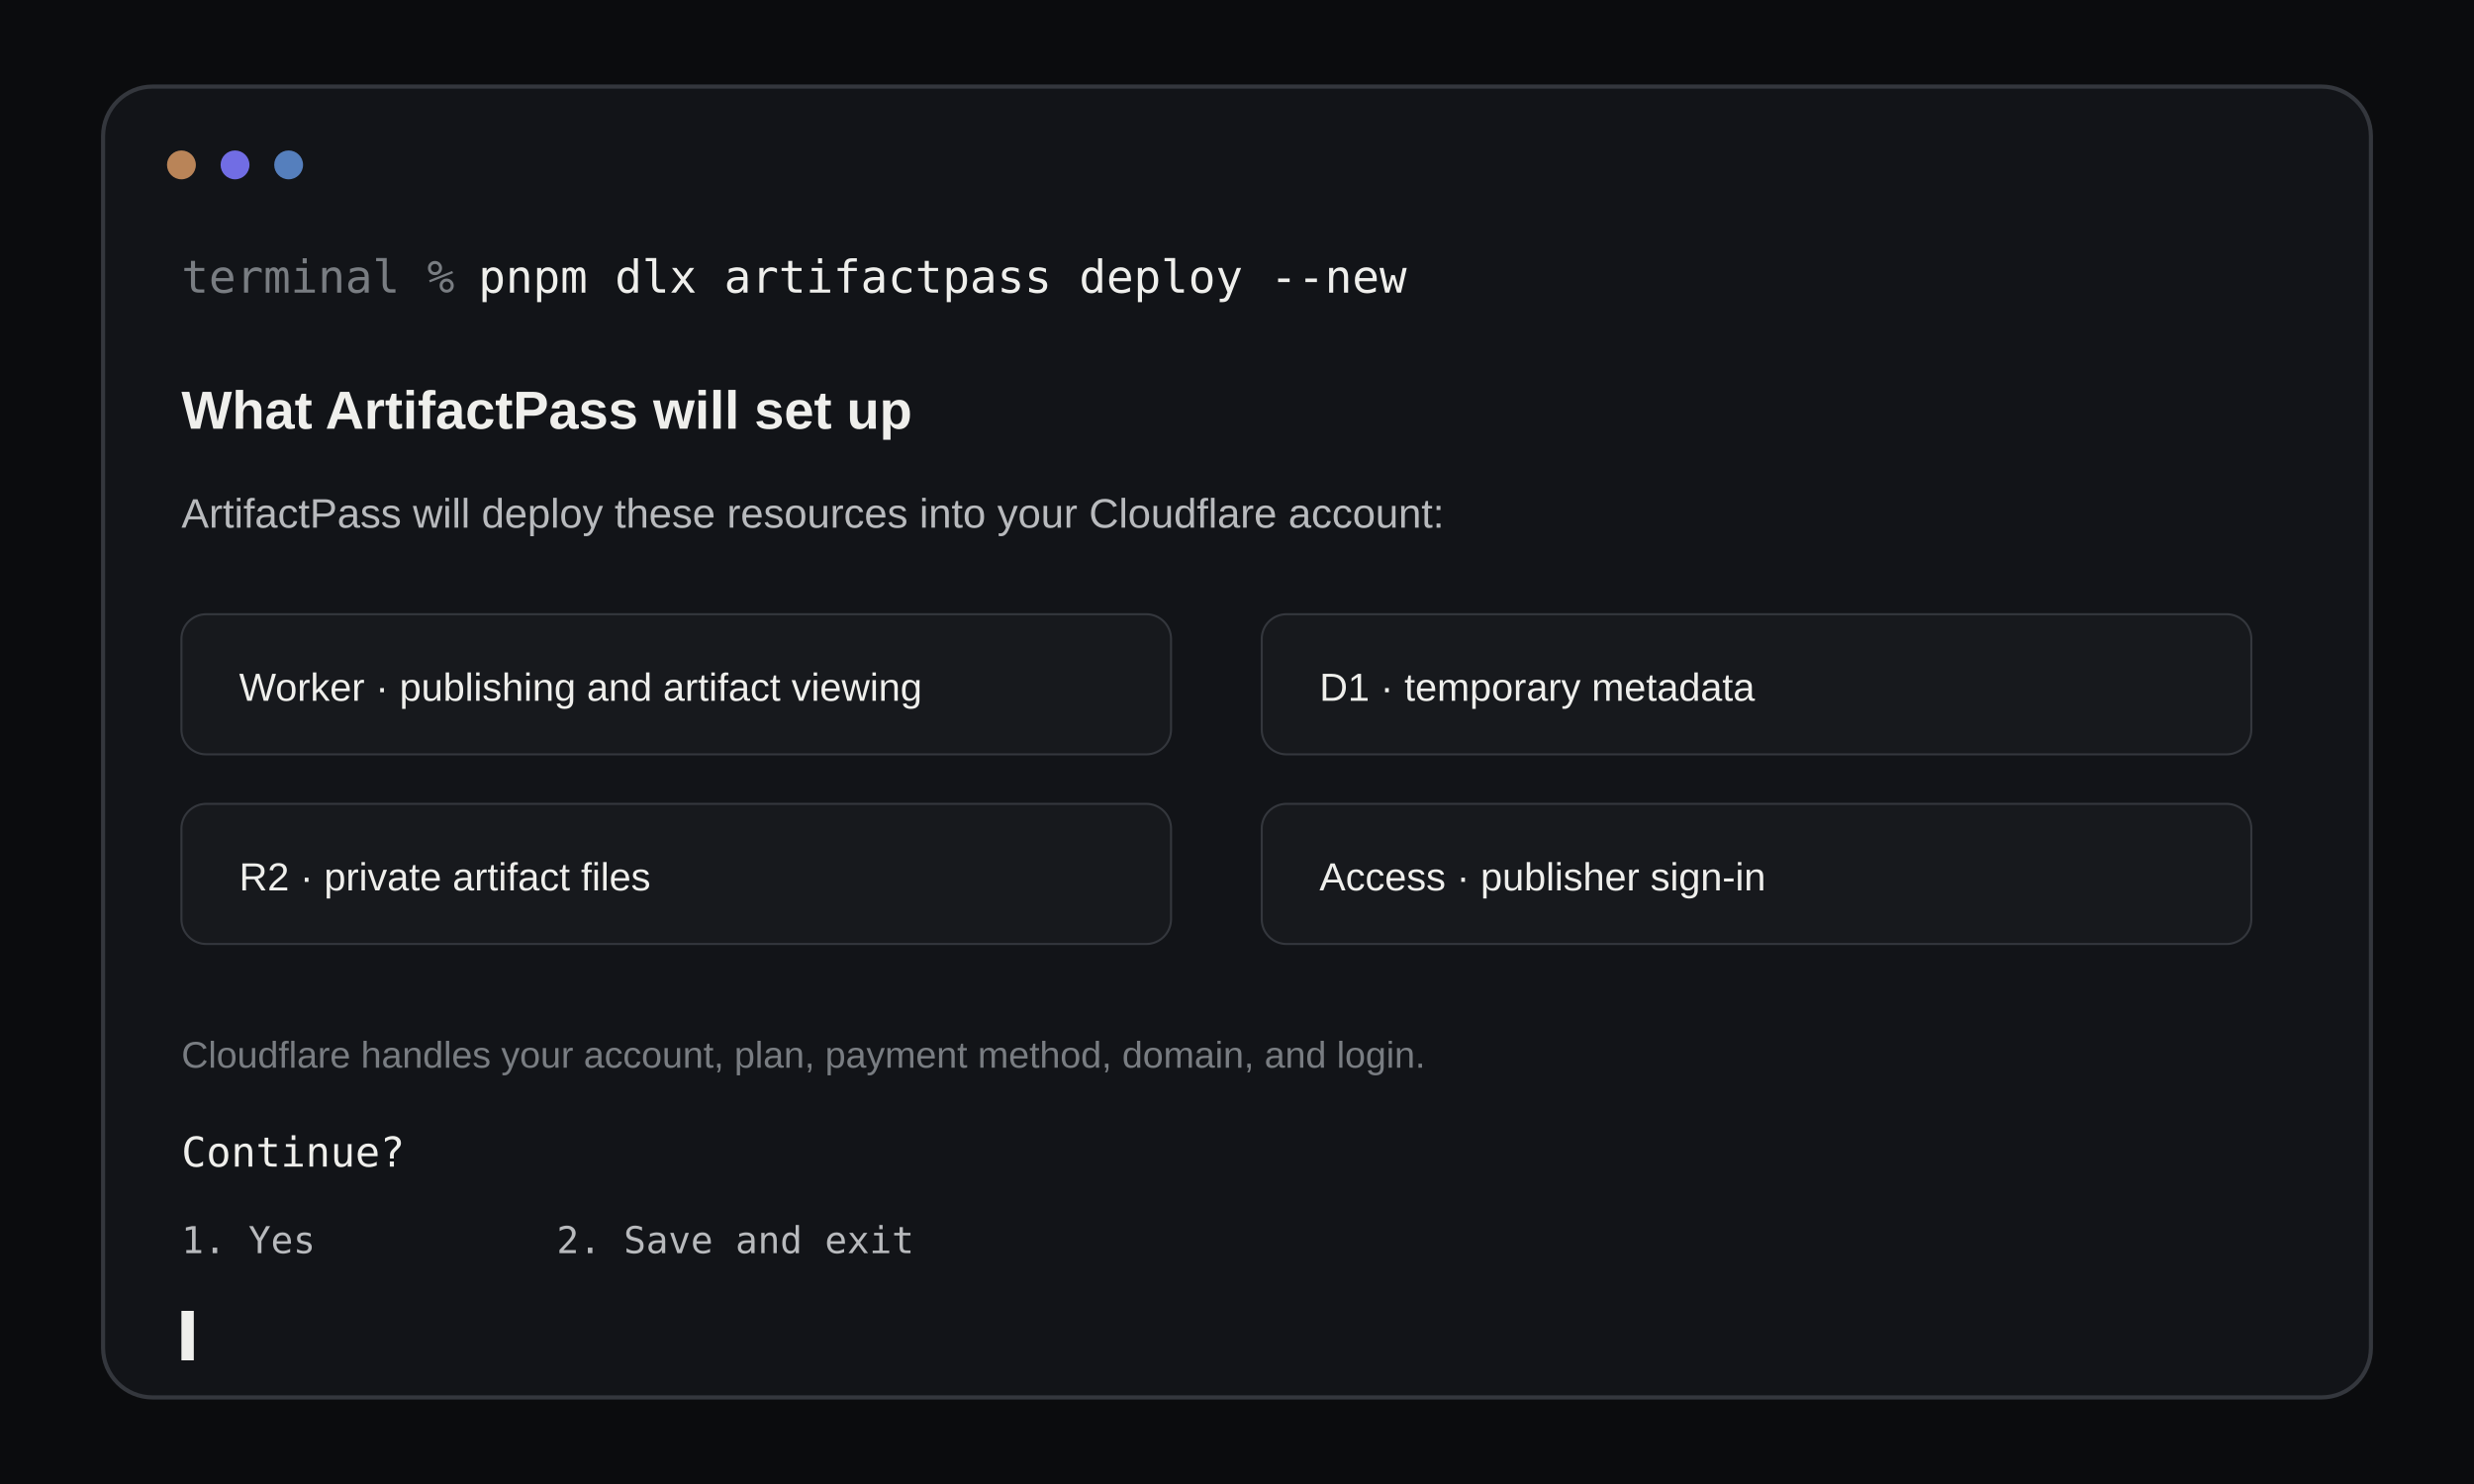
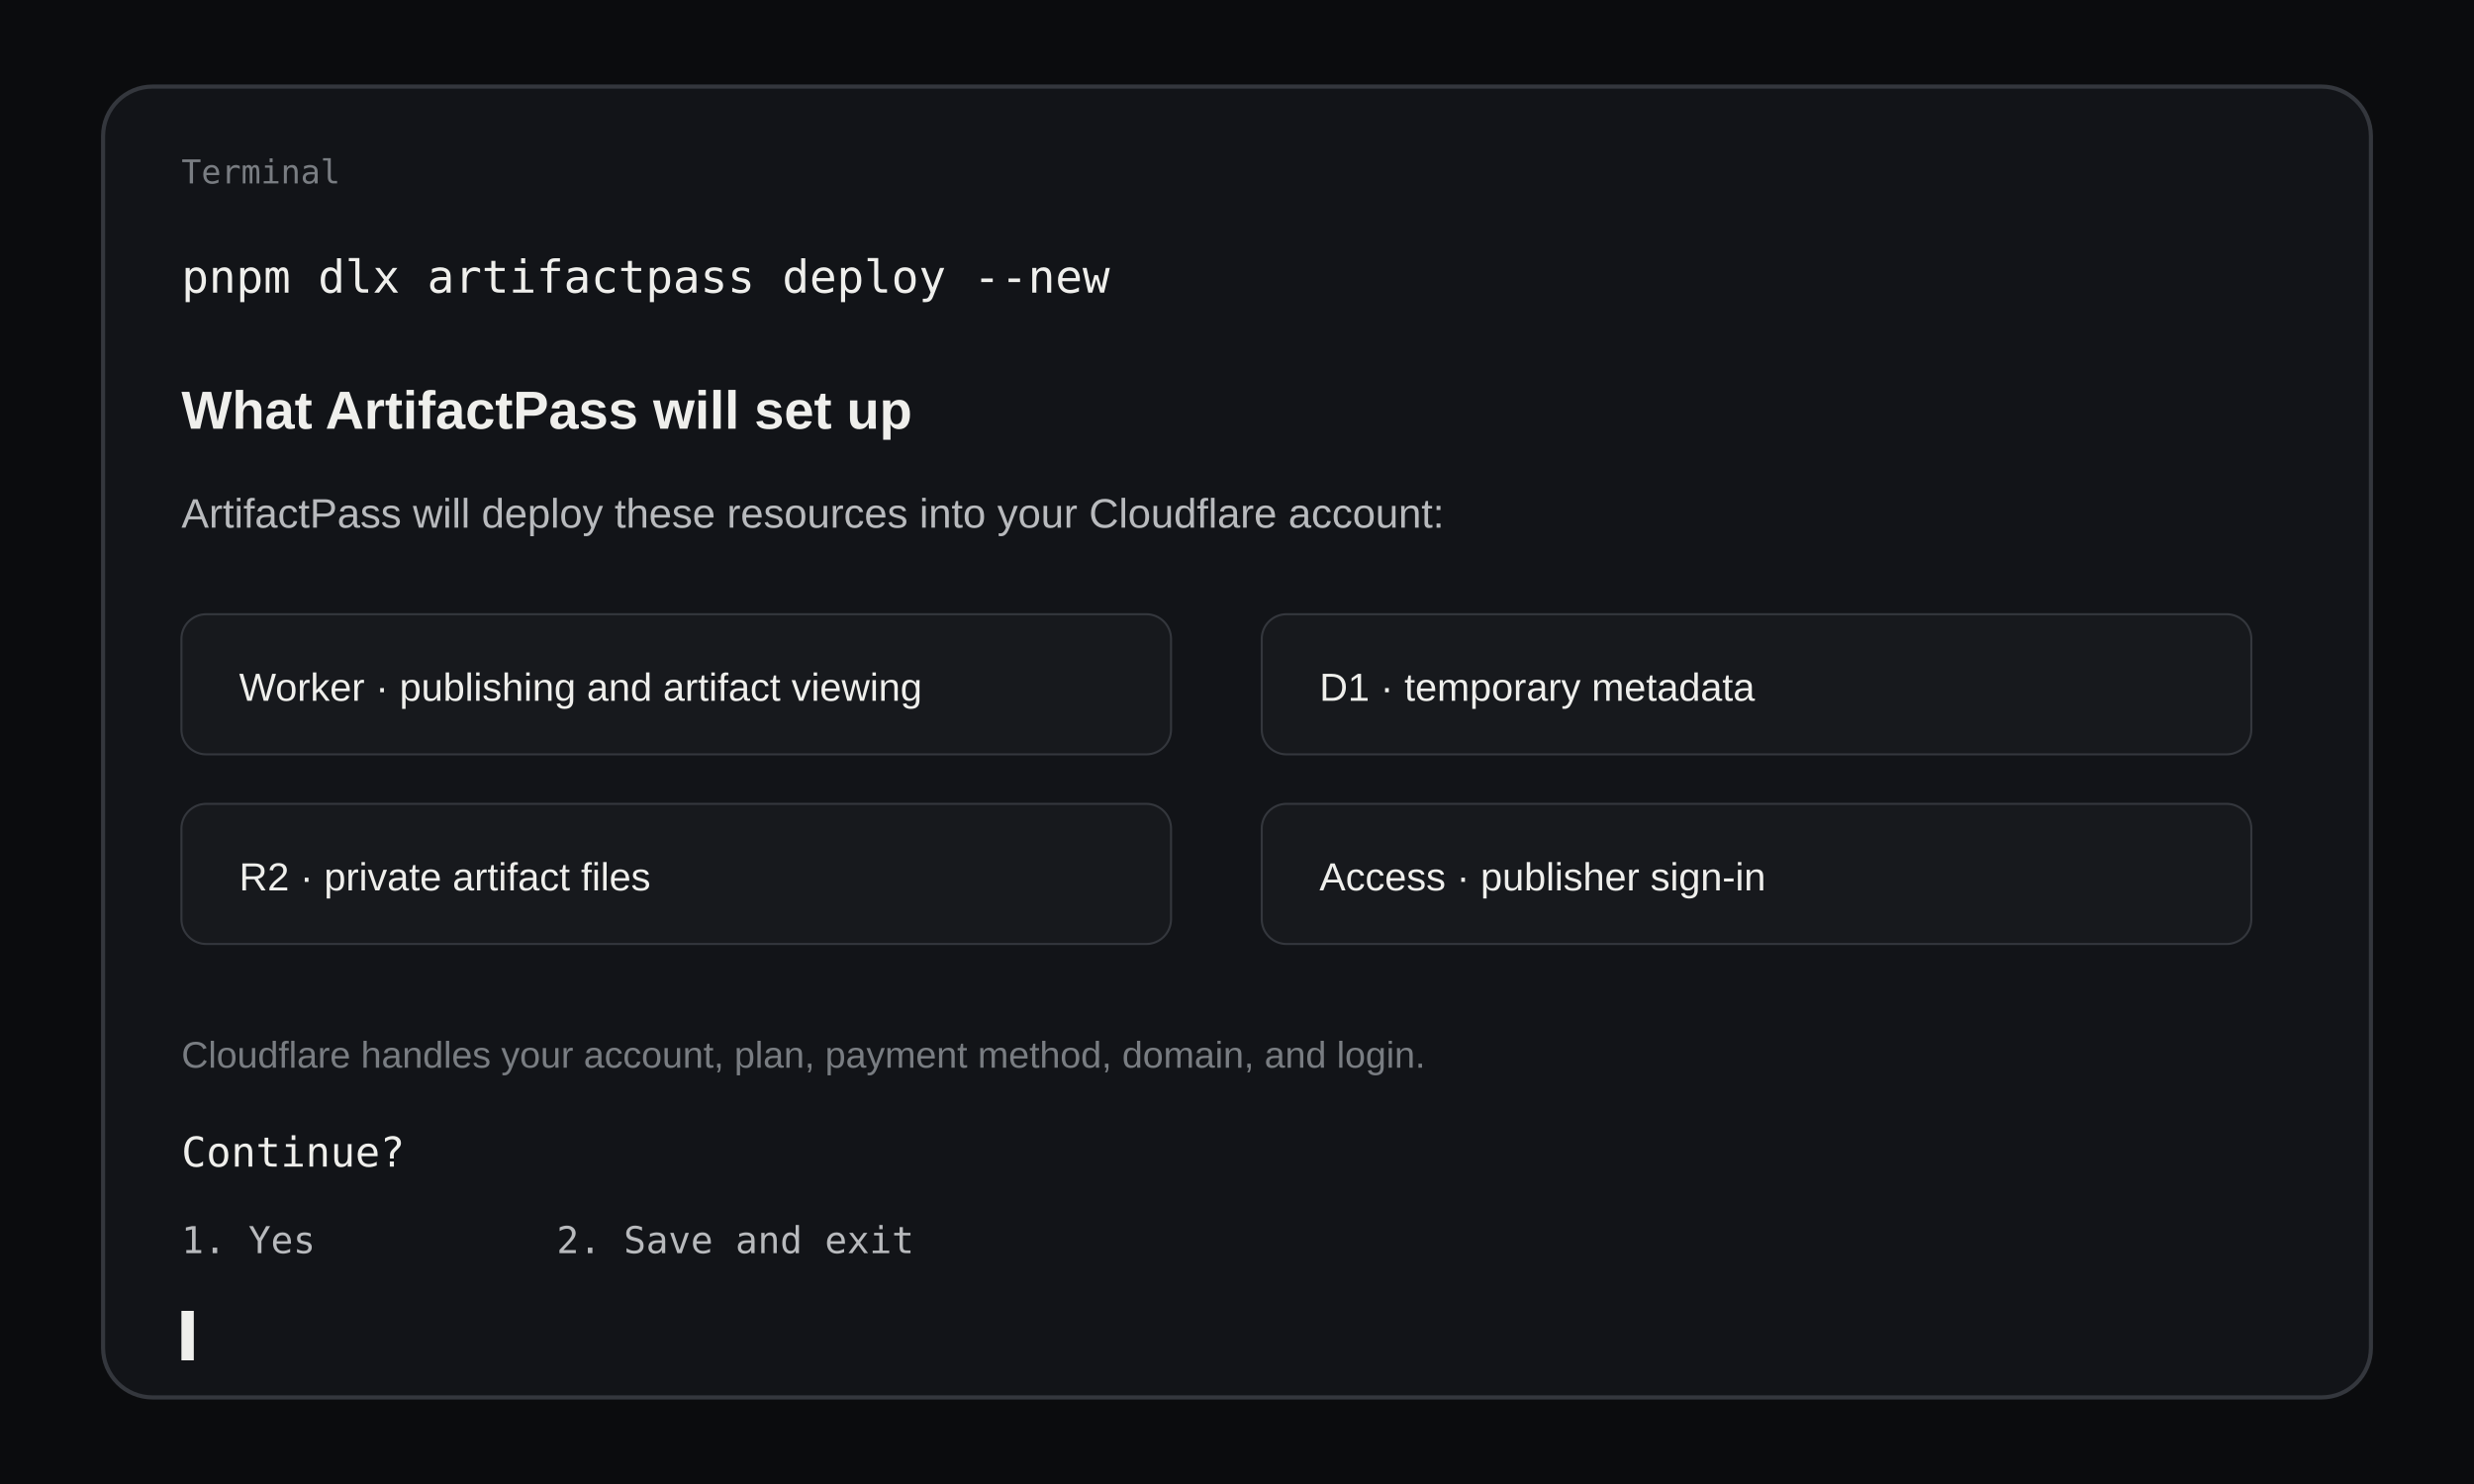
<svg xmlns="http://www.w3.org/2000/svg" width="1200" height="720" viewBox="0 0 1200 720" role="img" aria-labelledby="title description">
  <rect width="1200" height="720" fill="#0b0c0e" />
  <rect x="50" y="42" width="1100" height="636" rx="24" fill="#121418" stroke="#34373d" stroke-width="2" />
-   <circle cx="88" cy="80" r="7" fill="#b98458" />
-   <circle cx="114" cy="80" r="7" fill="#716de4" />
-   <circle cx="140" cy="80" r="7" fill="#557fbd" />
-   <text x="88" y="142" font-family="ui-monospace, SFMono-Regular, Menlo, monospace" font-size="22" fill="#797d82">terminal %</text>
-   <text x="232" y="142" font-family="ui-monospace, SFMono-Regular, Menlo, monospace" font-size="22" fill="#efefec">pnpm dlx artifactpass deploy --new</text>
+   <text x="88" y="89" font-family="ui-monospace, SFMono-Regular, Menlo, monospace" font-size="16" fill="#797d82">Terminal</text>
+   <text x="88" y="142" font-family="ui-monospace, SFMono-Regular, Menlo, monospace" font-size="22" fill="#efefec">pnpm dlx artifactpass deploy --new</text>
  <text x="88" y="208" font-family="Arial, sans-serif" font-size="26" font-weight="700" fill="#efefec">What ArtifactPass will set up</text>
  <text x="88" y="256" font-family="Arial, sans-serif" font-size="20" fill="#b8babd">ArtifactPass will deploy these resources into your Cloudflare account:</text>
  <g font-family="Arial, sans-serif" font-size="19" fill="#efefec">
    <rect x="88" y="298" width="480" height="68" rx="12" fill="#17191d" stroke="#34373d" />
    <text x="116" y="340">Worker · publishing and artifact viewing</text>
    <rect x="612" y="298" width="480" height="68" rx="12" fill="#17191d" stroke="#34373d" />
    <text x="640" y="340">D1 · temporary metadata</text>
    <rect x="88" y="390" width="480" height="68" rx="12" fill="#17191d" stroke="#34373d" />
    <text x="116" y="432">R2 · private artifact files</text>
    <rect x="612" y="390" width="480" height="68" rx="12" fill="#17191d" stroke="#34373d" />
    <text x="640" y="432">Access · publisher sign-in</text>
  </g>
  <text x="88" y="518" font-family="Arial, sans-serif" font-size="18" fill="#797d82">Cloudflare handles your account, plan, payment method, domain, and login.</text>
  <text x="88" y="566" font-family="ui-monospace, SFMono-Regular, Menlo, monospace" font-size="20" fill="#efefec">Continue?</text>
  <text x="88" y="608" font-family="ui-monospace, SFMono-Regular, Menlo, monospace" font-size="18" fill="#b8babd">1. Yes</text>
  <text x="270" y="608" font-family="ui-monospace, SFMono-Regular, Menlo, monospace" font-size="18" fill="#b8babd">2. Save and exit</text>
  <rect x="88" y="636" width="6" height="24" fill="#efefec" />
</svg>
